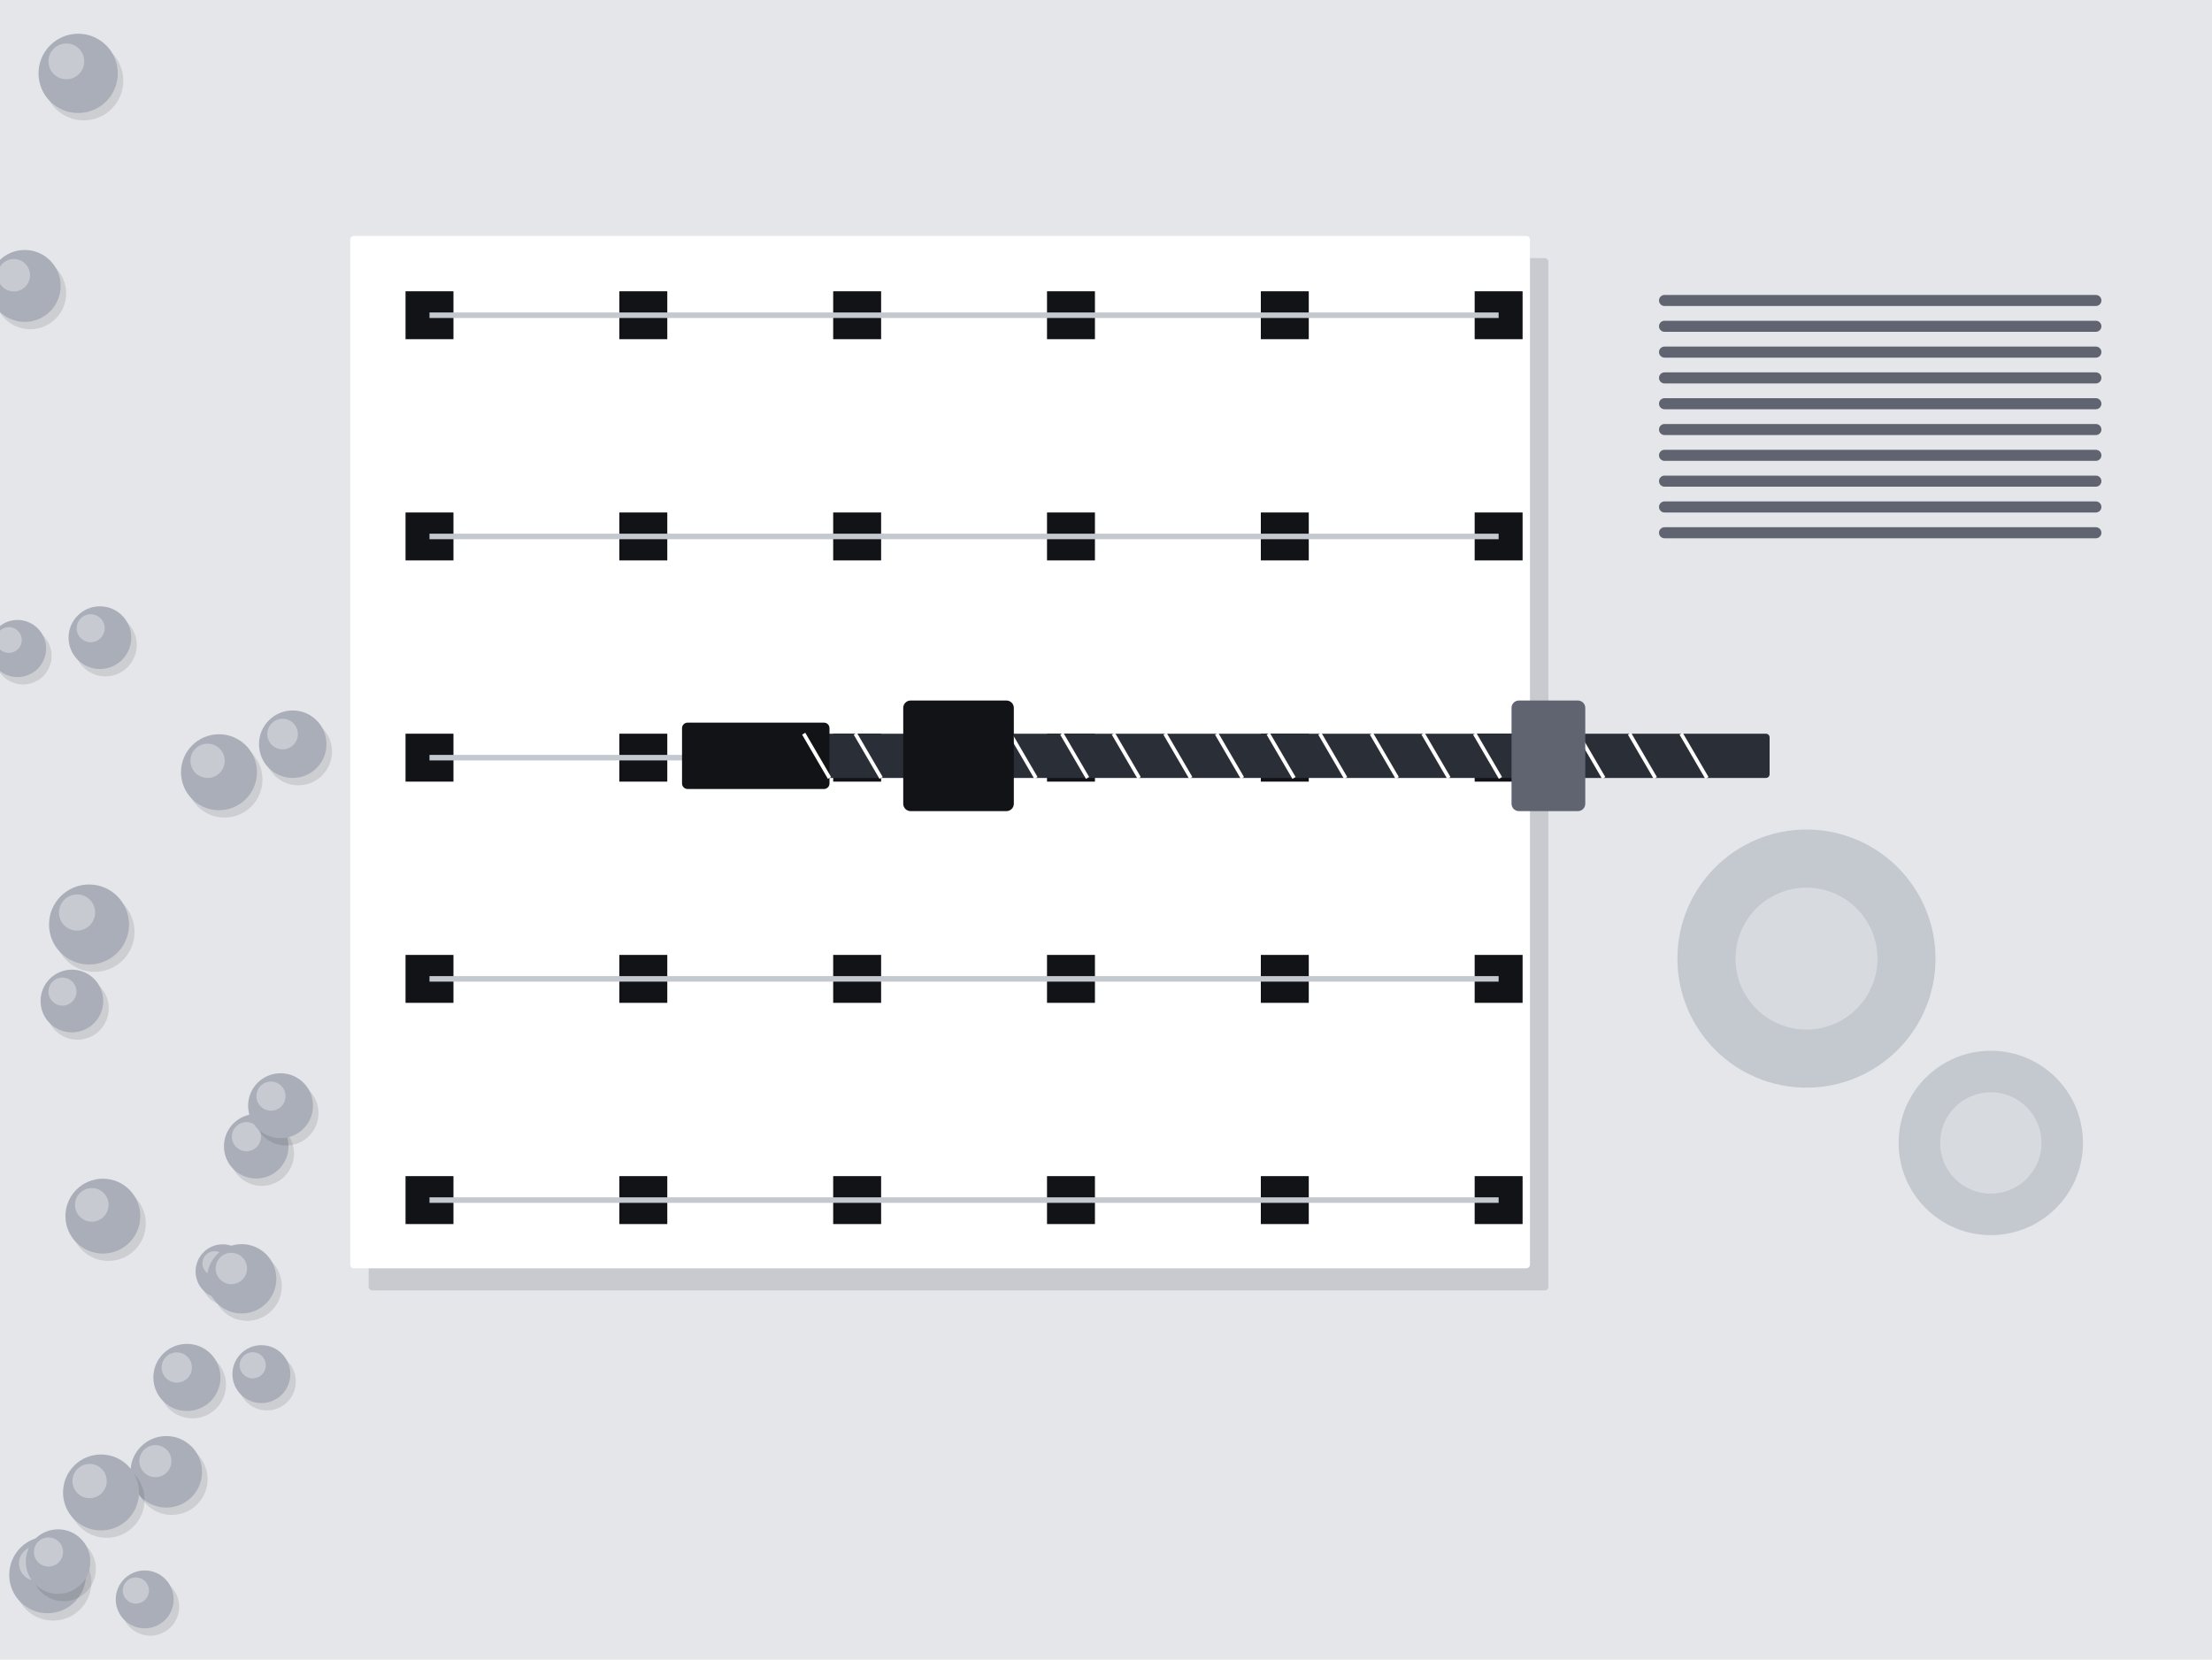
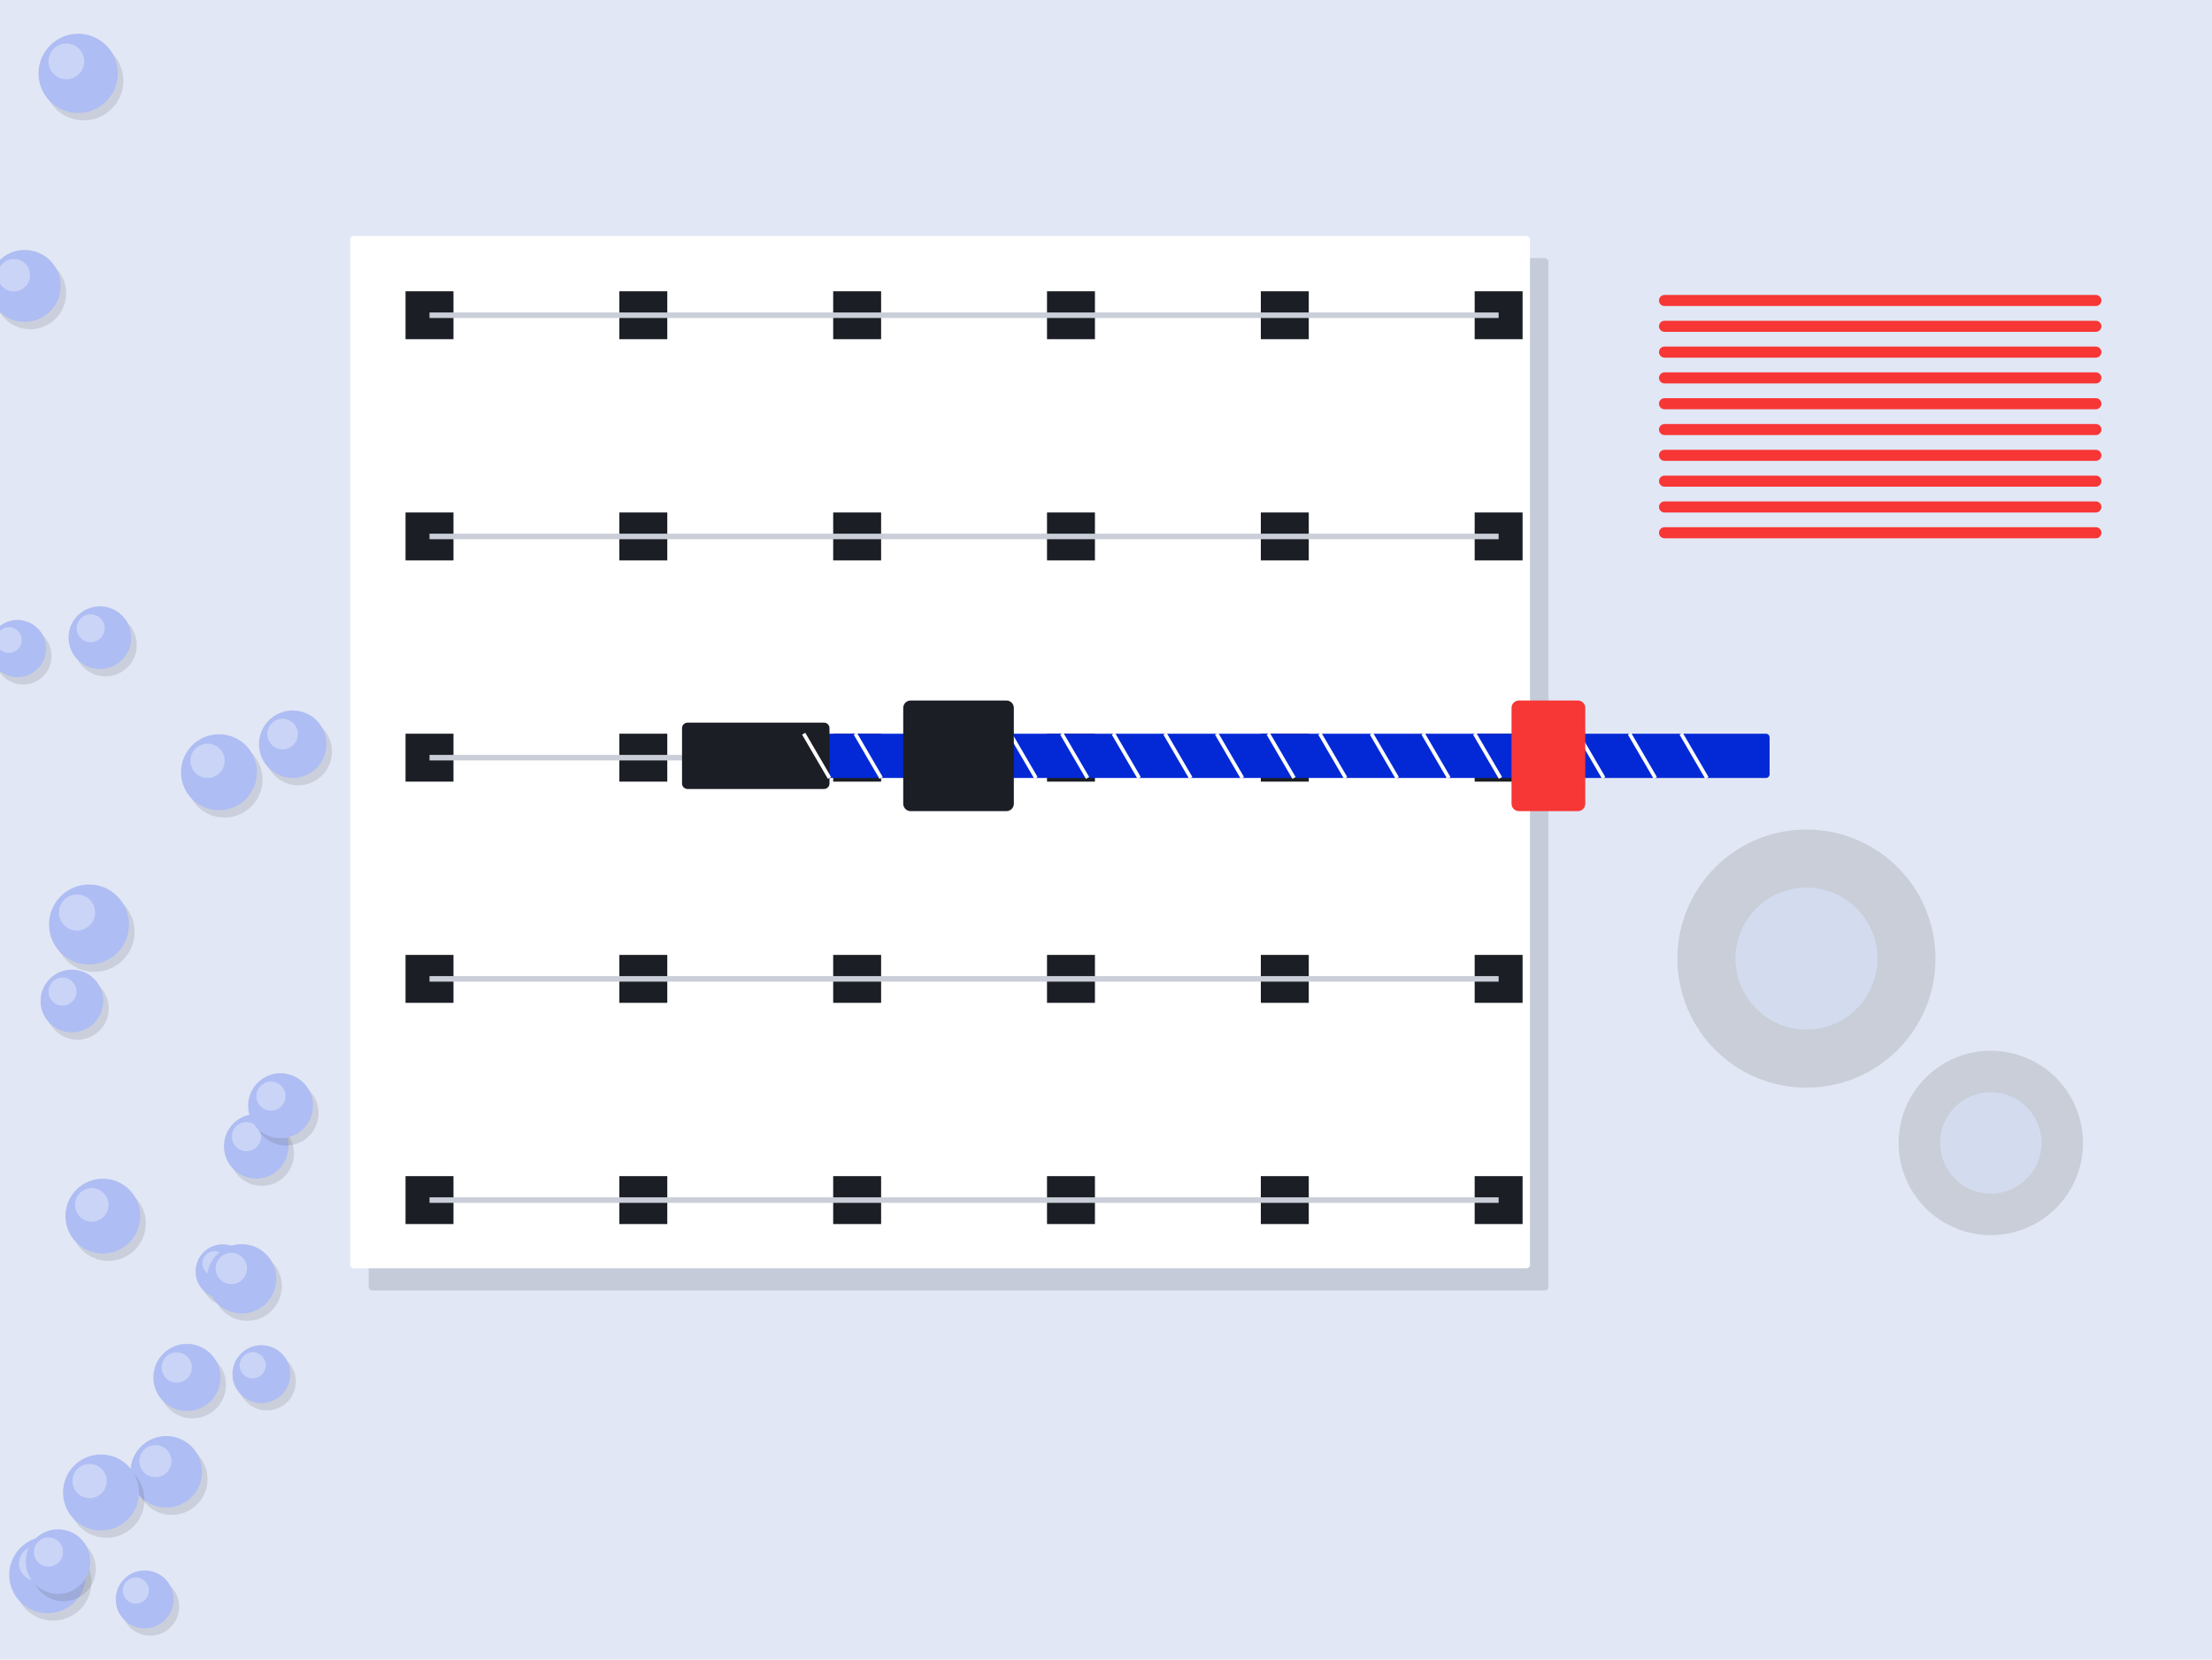
<svg xmlns="http://www.w3.org/2000/svg" viewBox="0 0 1200 900" width="1200" height="900" role="img" aria-label="Construction site with a tower crane and building materials">
  <defs>
    <pattern id="dots" width="24" height="24" patternUnits="userSpaceOnUse">
-       <circle cx="2" cy="2" r="1.4" fill="#C9CCD3" />
+       <circle cx="2" cy="2" r="1.4" fill="#C3CDE4" />
    </pattern>
  </defs>
-   <rect width="1200" height="900" fill="#EEEFF2" />
-   <rect x="0" y="0" width="1200" height="900" rx="0" fill="#E4E6EA" />
+   <rect width="1200" height="900" fill="#ECF0F8" />
+   <rect x="0" y="0" width="1200" height="900" rx="0" fill="#E1E7F4" />
  <rect x="200" y="140" width="640" height="560" rx="2" fill="rgba(27,30,36,.14)" />
  <rect x="190" y="128" width="640" height="560" rx="2" fill="#FFFFFF" />
-   <rect x="220" y="158" width="26" height="26" rx="0" fill="#111317" />
-   <rect x="220" y="278" width="26" height="26" rx="0" fill="#111317" />
-   <rect x="220" y="398" width="26" height="26" rx="0" fill="#111317" />
-   <rect x="220" y="518" width="26" height="26" rx="0" fill="#111317" />
-   <rect x="220" y="638" width="26" height="26" rx="0" fill="#111317" />
-   <rect x="336" y="158" width="26" height="26" rx="0" fill="#111317" />
-   <rect x="336" y="278" width="26" height="26" rx="0" fill="#111317" />
-   <rect x="336" y="398" width="26" height="26" rx="0" fill="#111317" />
-   <rect x="336" y="518" width="26" height="26" rx="0" fill="#111317" />
-   <rect x="336" y="638" width="26" height="26" rx="0" fill="#111317" />
-   <rect x="452" y="158" width="26" height="26" rx="0" fill="#111317" />
-   <rect x="452" y="278" width="26" height="26" rx="0" fill="#111317" />
-   <rect x="452" y="398" width="26" height="26" rx="0" fill="#111317" />
-   <rect x="452" y="518" width="26" height="26" rx="0" fill="#111317" />
-   <rect x="452" y="638" width="26" height="26" rx="0" fill="#111317" />
-   <rect x="568" y="158" width="26" height="26" rx="0" fill="#111317" />
-   <rect x="568" y="278" width="26" height="26" rx="0" fill="#111317" />
-   <rect x="568" y="398" width="26" height="26" rx="0" fill="#111317" />
-   <rect x="568" y="518" width="26" height="26" rx="0" fill="#111317" />
-   <rect x="568" y="638" width="26" height="26" rx="0" fill="#111317" />
-   <rect x="684" y="158" width="26" height="26" rx="0" fill="#111317" />
-   <rect x="684" y="278" width="26" height="26" rx="0" fill="#111317" />
-   <rect x="684" y="398" width="26" height="26" rx="0" fill="#111317" />
-   <rect x="684" y="518" width="26" height="26" rx="0" fill="#111317" />
-   <rect x="684" y="638" width="26" height="26" rx="0" fill="#111317" />
-   <rect x="800" y="158" width="26" height="26" rx="0" fill="#111317" />
-   <rect x="800" y="278" width="26" height="26" rx="0" fill="#111317" />
-   <rect x="800" y="398" width="26" height="26" rx="0" fill="#111317" />
-   <rect x="800" y="518" width="26" height="26" rx="0" fill="#111317" />
-   <rect x="800" y="638" width="26" height="26" rx="0" fill="#111317" />
-   <g stroke="#C4C8CF" stroke-width="3">
+   <rect x="220" y="158" width="26" height="26" rx="0" fill="#1B1E24" />
+   <rect x="220" y="278" width="26" height="26" rx="0" fill="#1B1E24" />
+   <rect x="220" y="398" width="26" height="26" rx="0" fill="#1B1E24" />
+   <rect x="220" y="518" width="26" height="26" rx="0" fill="#1B1E24" />
+   <rect x="220" y="638" width="26" height="26" rx="0" fill="#1B1E24" />
+   <rect x="336" y="158" width="26" height="26" rx="0" fill="#1B1E24" />
+   <rect x="336" y="278" width="26" height="26" rx="0" fill="#1B1E24" />
+   <rect x="336" y="398" width="26" height="26" rx="0" fill="#1B1E24" />
+   <rect x="336" y="518" width="26" height="26" rx="0" fill="#1B1E24" />
+   <rect x="336" y="638" width="26" height="26" rx="0" fill="#1B1E24" />
+   <rect x="452" y="158" width="26" height="26" rx="0" fill="#1B1E24" />
+   <rect x="452" y="278" width="26" height="26" rx="0" fill="#1B1E24" />
+   <rect x="452" y="398" width="26" height="26" rx="0" fill="#1B1E24" />
+   <rect x="452" y="518" width="26" height="26" rx="0" fill="#1B1E24" />
+   <rect x="452" y="638" width="26" height="26" rx="0" fill="#1B1E24" />
+   <rect x="568" y="158" width="26" height="26" rx="0" fill="#1B1E24" />
+   <rect x="568" y="278" width="26" height="26" rx="0" fill="#1B1E24" />
+   <rect x="568" y="398" width="26" height="26" rx="0" fill="#1B1E24" />
+   <rect x="568" y="518" width="26" height="26" rx="0" fill="#1B1E24" />
+   <rect x="568" y="638" width="26" height="26" rx="0" fill="#1B1E24" />
+   <rect x="684" y="158" width="26" height="26" rx="0" fill="#1B1E24" />
+   <rect x="684" y="278" width="26" height="26" rx="0" fill="#1B1E24" />
+   <rect x="684" y="398" width="26" height="26" rx="0" fill="#1B1E24" />
+   <rect x="684" y="518" width="26" height="26" rx="0" fill="#1B1E24" />
+   <rect x="684" y="638" width="26" height="26" rx="0" fill="#1B1E24" />
+   <rect x="800" y="158" width="26" height="26" rx="0" fill="#1B1E24" />
+   <rect x="800" y="278" width="26" height="26" rx="0" fill="#1B1E24" />
+   <rect x="800" y="398" width="26" height="26" rx="0" fill="#1B1E24" />
+   <rect x="800" y="518" width="26" height="26" rx="0" fill="#1B1E24" />
+   <rect x="800" y="638" width="26" height="26" rx="0" fill="#1B1E24" />
+   <g stroke="#C9CED8" stroke-width="3">
    <line x1="233" y1="171" x2="813" y2="171" />
    <line x1="233" y1="291" x2="813" y2="291" />
    <line x1="233" y1="411" x2="813" y2="411" />
    <line x1="233" y1="531" x2="813" y2="531" />
    <line x1="233" y1="651" x2="813" y2="651" />
  </g>
-   <rect x="900" y="160" width="240" height="6" rx="3" fill="#5F6470" />
-   <rect x="900" y="174" width="240" height="6" rx="3" fill="#5F6470" />
-   <rect x="900" y="188" width="240" height="6" rx="3" fill="#5F6470" />
-   <rect x="900" y="202" width="240" height="6" rx="3" fill="#5F6470" />
-   <rect x="900" y="216" width="240" height="6" rx="3" fill="#5F6470" />
-   <rect x="900" y="230" width="240" height="6" rx="3" fill="#5F6470" />
-   <rect x="900" y="244" width="240" height="6" rx="3" fill="#5F6470" />
-   <rect x="900" y="258" width="240" height="6" rx="3" fill="#5F6470" />
-   <rect x="900" y="272" width="240" height="6" rx="3" fill="#5F6470" />
-   <rect x="900" y="286" width="240" height="6" rx="3" fill="#5F6470" />
-   <circle cx="980" cy="520" r="70" fill="#C4C8CF" />
-   <circle cx="980" cy="520" r="38.5" fill="#D7DADF" />
-   <circle cx="1080" cy="620" r="50" fill="#C4C8CF" />
-   <circle cx="1080" cy="620" r="27.5" fill="#D7DADF" />
+   <rect x="900" y="160" width="240" height="6" rx="3" fill="#F73636" />
+   <rect x="900" y="174" width="240" height="6" rx="3" fill="#F73636" />
+   <rect x="900" y="188" width="240" height="6" rx="3" fill="#F73636" />
+   <rect x="900" y="202" width="240" height="6" rx="3" fill="#F73636" />
+   <rect x="900" y="216" width="240" height="6" rx="3" fill="#F73636" />
+   <rect x="900" y="230" width="240" height="6" rx="3" fill="#F73636" />
+   <rect x="900" y="244" width="240" height="6" rx="3" fill="#F73636" />
+   <rect x="900" y="258" width="240" height="6" rx="3" fill="#F73636" />
+   <rect x="900" y="272" width="240" height="6" rx="3" fill="#F73636" />
+   <rect x="900" y="286" width="240" height="6" rx="3" fill="#F73636" />
+   <circle cx="980" cy="520" r="70" fill="#C9CED8" />
+   <circle cx="980" cy="520" r="38.5" fill="#D3DCEE" />
+   <circle cx="1080" cy="620" r="50" fill="#C9CED8" />
+   <circle cx="1080" cy="620" r="27.5" fill="#D3DCEE" />
  <g>
-     <rect x="400" y="398" width="560" height="24" rx="2" fill="#2A2E36" />
-     <rect x="370" y="392" width="80" height="36" rx="3" fill="#111317" />
+     <rect x="400" y="398" width="560" height="24" rx="2" fill="#0229D5" />
+     <rect x="370" y="392" width="80" height="36" rx="3" fill="#1B1E24" />
    <line x1="436" y1="398" x2="450" y2="422" stroke="#fff" stroke-width="2" />
    <line x1="464" y1="398" x2="478" y2="422" stroke="#fff" stroke-width="2" />
    <line x1="492" y1="398" x2="506" y2="422" stroke="#fff" stroke-width="2" />
    <line x1="520" y1="398" x2="534" y2="422" stroke="#fff" stroke-width="2" />
    <line x1="548" y1="398" x2="562" y2="422" stroke="#fff" stroke-width="2" />
    <line x1="576" y1="398" x2="590" y2="422" stroke="#fff" stroke-width="2" />
    <line x1="604" y1="398" x2="618" y2="422" stroke="#fff" stroke-width="2" />
    <line x1="632" y1="398" x2="646" y2="422" stroke="#fff" stroke-width="2" />
    <line x1="660" y1="398" x2="674" y2="422" stroke="#fff" stroke-width="2" />
    <line x1="688" y1="398" x2="702" y2="422" stroke="#fff" stroke-width="2" />
    <line x1="716" y1="398" x2="730" y2="422" stroke="#fff" stroke-width="2" />
    <line x1="744" y1="398" x2="758" y2="422" stroke="#fff" stroke-width="2" />
    <line x1="772" y1="398" x2="786" y2="422" stroke="#fff" stroke-width="2" />
    <line x1="800" y1="398" x2="814" y2="422" stroke="#fff" stroke-width="2" />
    <line x1="828" y1="398" x2="842" y2="422" stroke="#fff" stroke-width="2" />
    <line x1="856" y1="398" x2="870" y2="422" stroke="#fff" stroke-width="2" />
    <line x1="884" y1="398" x2="898" y2="422" stroke="#fff" stroke-width="2" />
    <line x1="912" y1="398" x2="926" y2="422" stroke="#fff" stroke-width="2" />
-     <rect x="820" y="380" width="40" height="60" rx="4" fill="#5F6470" />
+     <rect x="820" y="380" width="40" height="60" rx="4" fill="#F73636" />
    <animateTransform attributeName="transform" type="rotate" values="0 520 410; 70 520 410; 0 520 410" dur="14s" repeatCount="indefinite" calcMode="spline" keyTimes="0;.5;1" keySplines=".45 0 .55 1; .45 0 .55 1" />
  </g>
-   <rect x="490" y="380" width="60" height="60" rx="4" fill="#111317" />
+   <rect x="490" y="380" width="60" height="60" rx="4" fill="#1B1E24" />
  <circle cx="16.4" cy="159.1" r="19.5" fill="rgba(27,30,36,.12)" />
-   <circle cx="13.4" cy="155.1" r="19.5" fill="#A9AEB8" />
+   <circle cx="13.4" cy="155.1" r="19.5" fill="#AEBDF3" />
  <circle cx="7.5" cy="149.3" r="8.8" fill="rgba(255,255,255,.35)" />
  <circle cx="28.8" cy="858.3" r="20.8" fill="rgba(27,30,36,.12)" />
-   <circle cx="25.8" cy="854.3" r="20.8" fill="#A9AEB8" />
+   <circle cx="25.8" cy="854.3" r="20.8" fill="#AEBDF3" />
  <circle cx="19.6" cy="848.1" r="9.3" fill="rgba(255,255,255,.35)" />
  <circle cx="121.8" cy="422.9" r="20.6" fill="rgba(27,30,36,.12)" />
-   <circle cx="118.8" cy="418.9" r="20.6" fill="#A9AEB8" />
+   <circle cx="118.8" cy="418.9" r="20.6" fill="#AEBDF3" />
  <circle cx="112.6" cy="412.7" r="9.3" fill="rgba(255,255,255,.35)" />
  <circle cx="42" cy="547" r="17" fill="rgba(27,30,36,.12)" />
-   <circle cx="39" cy="543" r="17" fill="#A9AEB8" />
+   <circle cx="39" cy="543" r="17" fill="#AEBDF3" />
  <circle cx="33.9" cy="537.9" r="7.6" fill="rgba(255,255,255,.35)" />
  <circle cx="81.5" cy="871.6" r="15.7" fill="rgba(27,30,36,.12)" />
-   <circle cx="78.5" cy="867.6" r="15.7" fill="#A9AEB8" />
+   <circle cx="78.5" cy="867.6" r="15.7" fill="#AEBDF3" />
  <circle cx="73.7" cy="862.8" r="7.1" fill="rgba(255,255,255,.35)" />
  <circle cx="123.8" cy="693.7" r="14.7" fill="rgba(27,30,36,.12)" />
-   <circle cx="120.8" cy="689.7" r="14.7" fill="#A9AEB8" />
+   <circle cx="120.8" cy="689.7" r="14.7" fill="#AEBDF3" />
  <circle cx="116.4" cy="685.3" r="6.6" fill="rgba(255,255,255,.35)" />
  <circle cx="161.8" cy="407.7" r="18.3" fill="rgba(27,30,36,.12)" />
-   <circle cx="158.8" cy="403.7" r="18.3" fill="#A9AEB8" />
+   <circle cx="158.8" cy="403.7" r="18.3" fill="#AEBDF3" />
  <circle cx="153.3" cy="398.2" r="8.3" fill="rgba(255,255,255,.35)" />
  <circle cx="51.3" cy="505.5" r="21.7" fill="rgba(27,30,36,.12)" />
-   <circle cx="48.3" cy="501.5" r="21.7" fill="#A9AEB8" />
+   <circle cx="48.3" cy="501.5" r="21.7" fill="#AEBDF3" />
  <circle cx="41.8" cy="495" r="9.8" fill="rgba(255,255,255,.35)" />
  <circle cx="58.8" cy="663.7" r="20.3" fill="rgba(27,30,36,.12)" />
-   <circle cx="55.8" cy="659.7" r="20.3" fill="#A9AEB8" />
+   <circle cx="55.8" cy="659.7" r="20.3" fill="#AEBDF3" />
  <circle cx="49.8" cy="653.6" r="9.1" fill="rgba(255,255,255,.35)" />
  <circle cx="142" cy="625.8" r="17.5" fill="rgba(27,30,36,.12)" />
-   <circle cx="139" cy="621.8" r="17.5" fill="#A9AEB8" />
+   <circle cx="139" cy="621.8" r="17.5" fill="#AEBDF3" />
  <circle cx="133.7" cy="616.6" r="7.9" fill="rgba(255,255,255,.35)" />
  <circle cx="57.2" cy="349.9" r="17" fill="rgba(27,30,36,.12)" />
-   <circle cx="54.2" cy="345.9" r="17" fill="#A9AEB8" />
+   <circle cx="54.2" cy="345.9" r="17" fill="#AEBDF3" />
  <circle cx="49.2" cy="340.8" r="7.6" fill="rgba(255,255,255,.35)" />
  <circle cx="144.8" cy="749.4" r="15.7" fill="rgba(27,30,36,.12)" />
-   <circle cx="141.8" cy="745.4" r="15.7" fill="#A9AEB8" />
+   <circle cx="141.8" cy="745.4" r="15.7" fill="#AEBDF3" />
  <circle cx="137.1" cy="740.6" r="7.1" fill="rgba(255,255,255,.35)" />
  <circle cx="45.4" cy="43.8" r="21.5" fill="rgba(27,30,36,.12)" />
-   <circle cx="42.4" cy="39.8" r="21.5" fill="#A9AEB8" />
+   <circle cx="42.4" cy="39.8" r="21.5" fill="#AEBDF3" />
  <circle cx="36" cy="33.3" r="9.7" fill="rgba(255,255,255,.35)" />
  <circle cx="12.5" cy="355.8" r="15.5" fill="rgba(27,30,36,.12)" />
-   <circle cx="9.5" cy="351.8" r="15.5" fill="#A9AEB8" />
+   <circle cx="9.5" cy="351.8" r="15.5" fill="#AEBDF3" />
  <circle cx="4.8" cy="347.2" r="7" fill="rgba(255,255,255,.35)" />
  <circle cx="34.5" cy="851.1" r="17.5" fill="rgba(27,30,36,.12)" />
-   <circle cx="31.5" cy="847.1" r="17.5" fill="#A9AEB8" />
+   <circle cx="31.5" cy="847.1" r="17.5" fill="#AEBDF3" />
  <circle cx="26.3" cy="841.9" r="7.9" fill="rgba(255,255,255,.35)" />
  <circle cx="104.4" cy="751.2" r="18.2" fill="rgba(27,30,36,.12)" />
-   <circle cx="101.4" cy="747.2" r="18.2" fill="#A9AEB8" />
+   <circle cx="101.4" cy="747.2" r="18.2" fill="#AEBDF3" />
  <circle cx="95.9" cy="741.8" r="8.2" fill="rgba(255,255,255,.35)" />
  <circle cx="134.1" cy="697.7" r="18.8" fill="rgba(27,30,36,.12)" />
-   <circle cx="131.1" cy="693.7" r="18.8" fill="#A9AEB8" />
+   <circle cx="131.1" cy="693.7" r="18.8" fill="#AEBDF3" />
  <circle cx="125.5" cy="688.1" r="8.5" fill="rgba(255,255,255,.35)" />
  <circle cx="93.2" cy="802.4" r="19.4" fill="rgba(27,30,36,.12)" />
-   <circle cx="90.2" cy="798.4" r="19.4" fill="#A9AEB8" />
+   <circle cx="90.2" cy="798.4" r="19.4" fill="#AEBDF3" />
  <circle cx="84.3" cy="792.6" r="8.7" fill="rgba(255,255,255,.35)" />
  <circle cx="57.8" cy="813.6" r="20.6" fill="rgba(27,30,36,.12)" />
-   <circle cx="54.8" cy="809.6" r="20.6" fill="#A9AEB8" />
+   <circle cx="54.8" cy="809.6" r="20.6" fill="#AEBDF3" />
  <circle cx="48.6" cy="803.4" r="9.3" fill="rgba(255,255,255,.35)" />
  <circle cx="155.2" cy="603.8" r="17.6" fill="rgba(27,30,36,.12)" />
-   <circle cx="152.2" cy="599.8" r="17.6" fill="#A9AEB8" />
+   <circle cx="152.2" cy="599.8" r="17.6" fill="#AEBDF3" />
  <circle cx="147" cy="594.6" r="7.9" fill="rgba(255,255,255,.35)" />
</svg>
